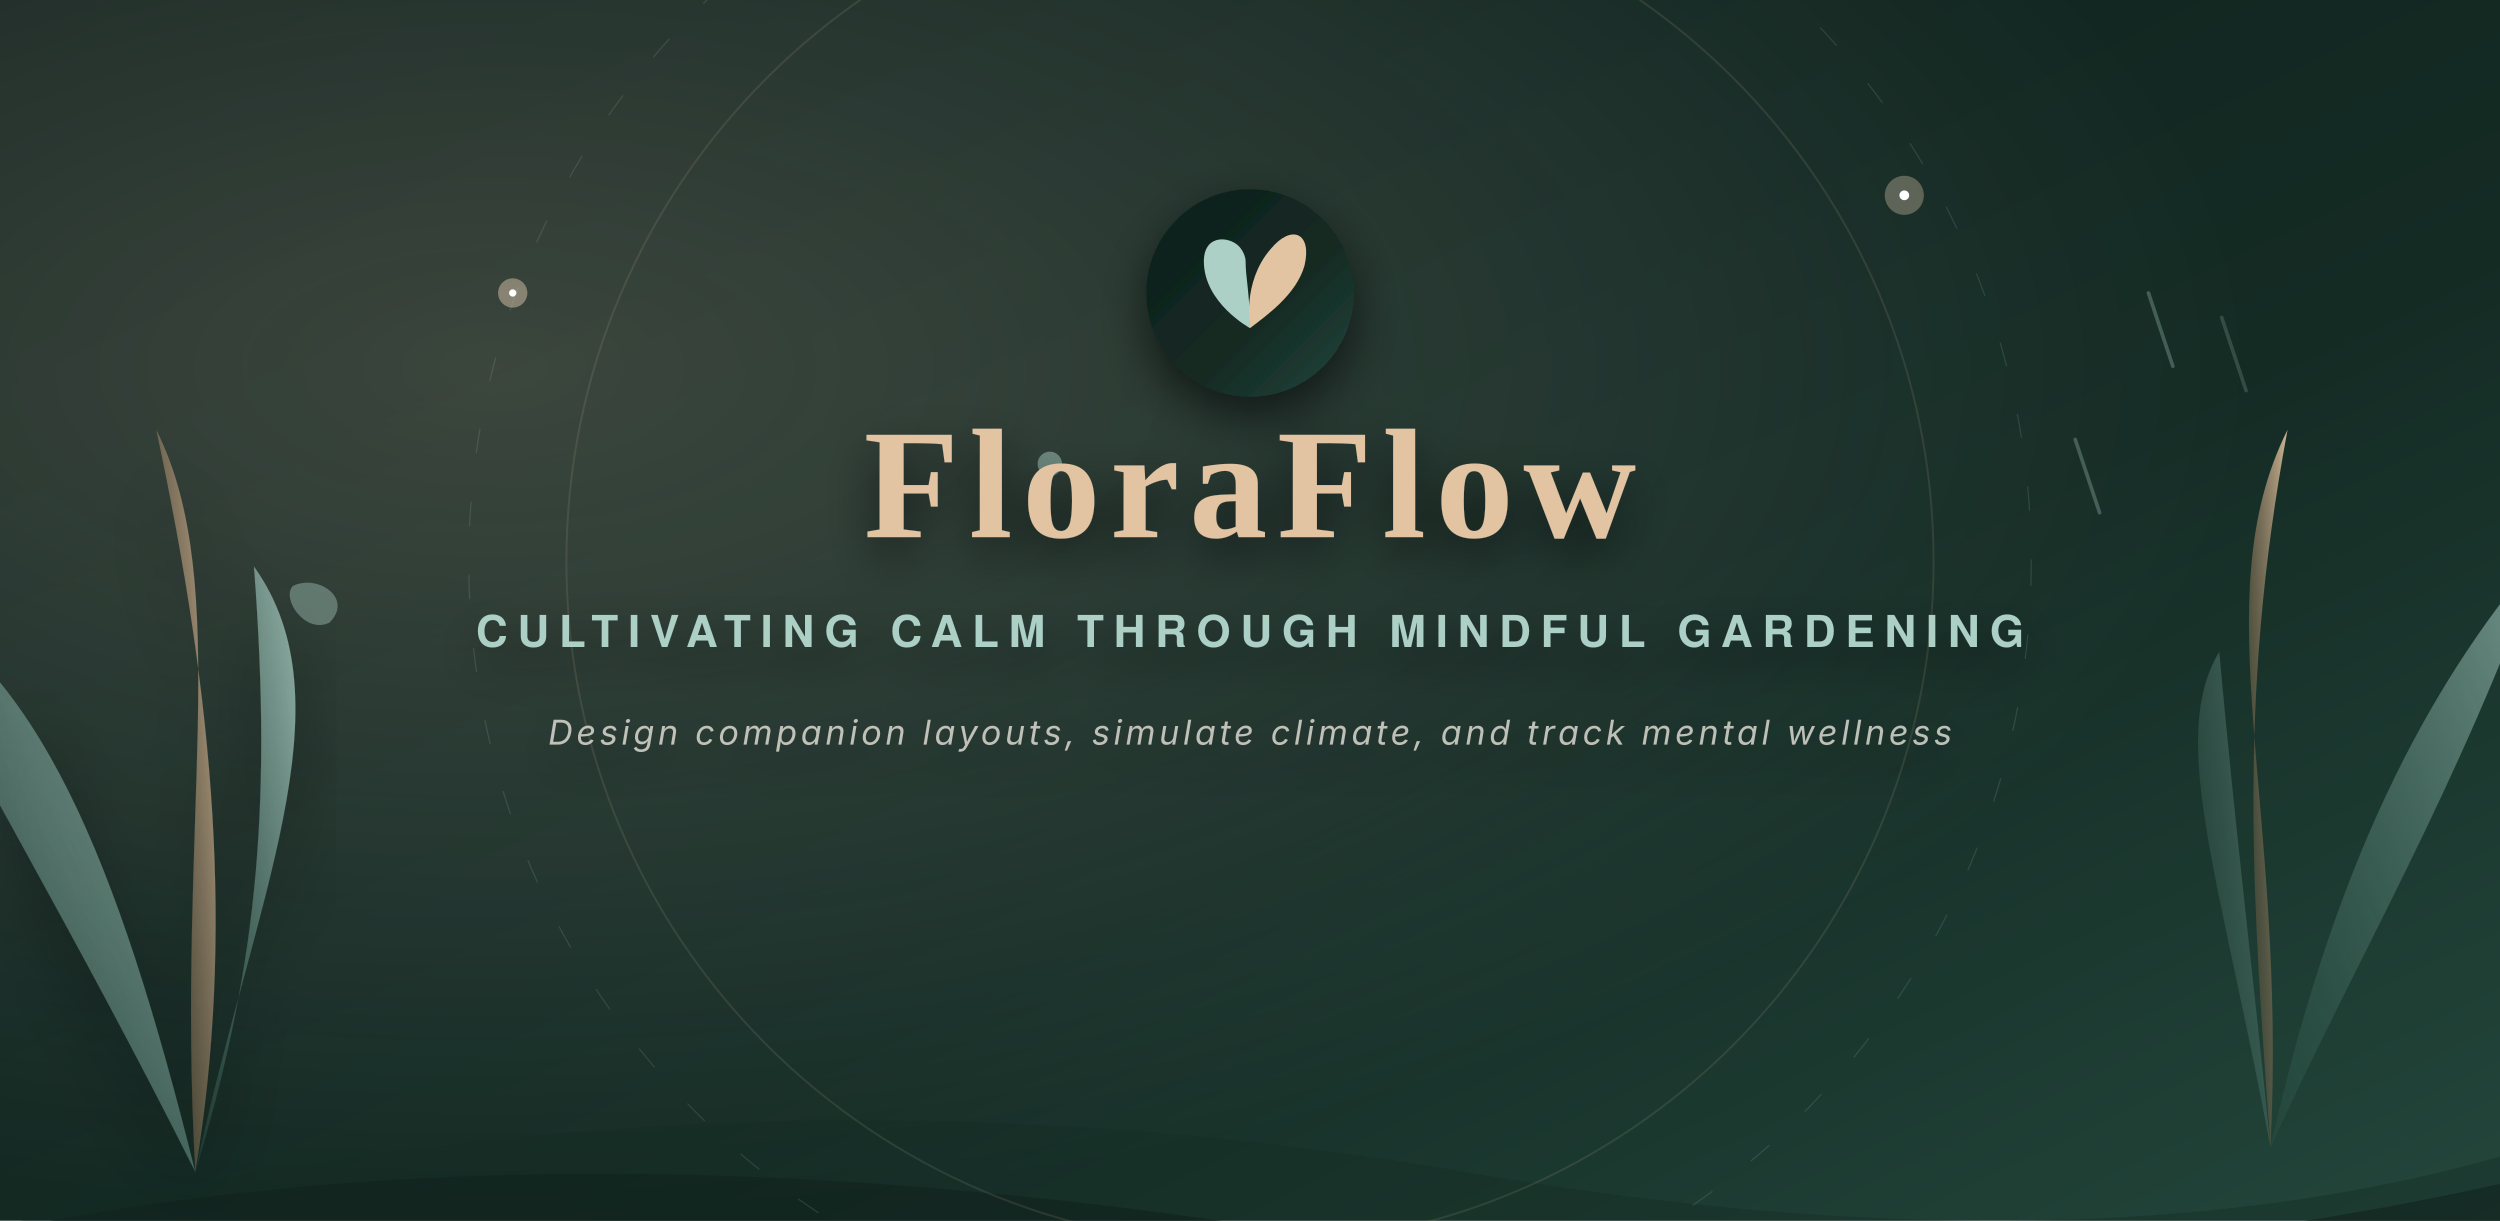
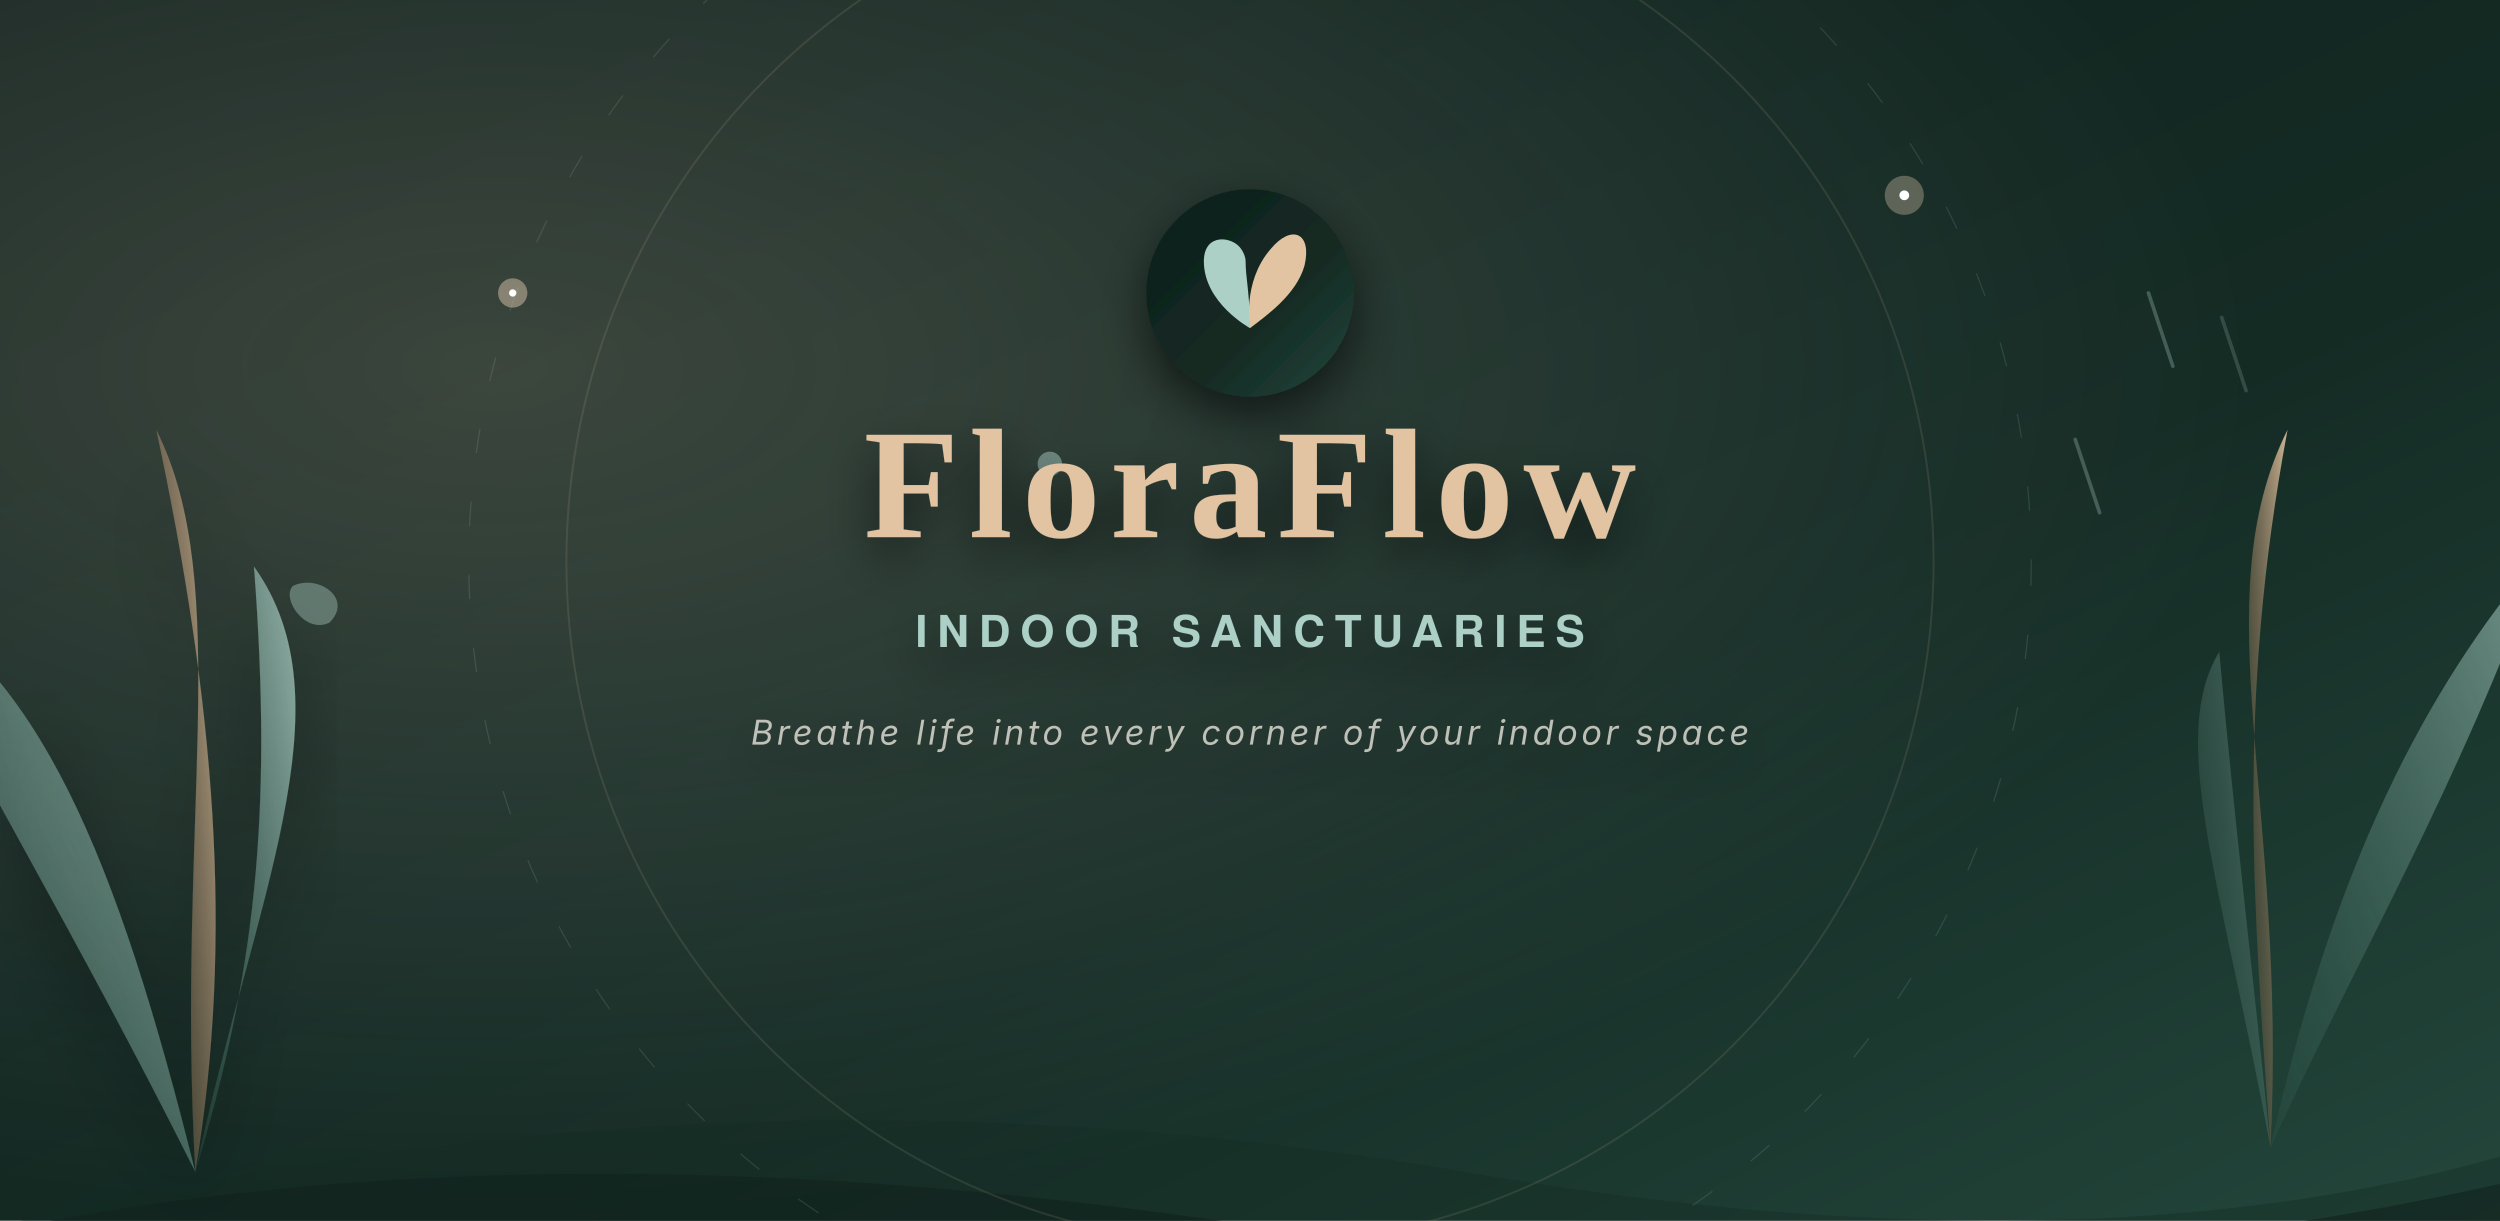
<svg xmlns="http://www.w3.org/2000/svg" viewBox="0 0 1024 500" width="1024" height="500">
  <defs>
    <linearGradient id="mainBgGrad" x1="0%" y1="0%" x2="100%" y2="100%">
      <stop offset="0%" stop-color="#0E1E1A" />
      <stop offset="60%" stop-color="#142B24" />
      <stop offset="100%" stop-color="#23463B" />
    </linearGradient>
    <radialGradient id="sunGlow" cx="20%" cy="30%" r="70%">
      <stop offset="0%" stop-color="#FFE2C4" stop-opacity="0.18" />
      <stop offset="100%" stop-color="#FFFFFF" stop-opacity="0" />
    </radialGradient>
    <linearGradient id="foliageSageGrad" x1="0%" y1="100%" x2="100%" y2="0%">
      <stop offset="0%" stop-color="#3A6C5E" stop-opacity="0.2" />
      <stop offset="100%" stop-color="#ACCFC6" stop-opacity="0.8" />
    </linearGradient>
    <linearGradient id="foliageGoldGrad" x1="0%" y1="100%" x2="100%" y2="0%">
      <stop offset="0%" stop-color="#553F28" stop-opacity="0.3" />
      <stop offset="100%" stop-color="#E2C4A2" stop-opacity="0.9" />
    </linearGradient>
    <filter id="softShadow" x="-10%" y="-10%" width="120%" height="120%">
      <feDropShadow dx="0" dy="8" stdDeviation="10" flood-color="#000000" flood-opacity="0.6" />
    </filter>
  </defs>
  <rect width="1024" height="500" fill="url(#mainBgGrad)" />
  <rect width="1024" height="500" fill="url(#sunGlow)" />
  <path d="M-100,530 Q250,420 600,480 T1150,420 L1150,550 L-100,550 Z" fill="#152B24" opacity="0.4" />
  <path d="M-100,530 Q150,450 500,500 T1150,450 L1150,550 L-100,550 Z" fill="#11221D" opacity="0.6" />
  <g transform="translate(80, 480) scale(1.6)" filter="url(#softShadow)">
    <path d="M0,0 C-20,-80 -40,-130 -80,-150 C-60,-110 -30,-60 0,0" fill="url(#foliageSageGrad)" />
    <path d="M0,0 C-5,-90 10,-150 -10,-190 C5,-120 10,-60 0,0" fill="url(#foliageGoldGrad)" />
    <path d="M0,0 C15,-70 40,-120 15,-155 C20,-90 15,-50 0,0" fill="url(#foliageSageGrad)" />
  </g>
  <g transform="translate(930, 470) scale(1.4)">
    <path d="M0,0 C20,-90 50,-140 80,-175 C55,-105 25,-55 0,0" fill="url(#foliageSageGrad)" opacity="0.8" />
    <path d="M0,0 C5,-100 -20,-160 5,-210 C-10,-130 -5,-70 0,0" fill="url(#foliageGoldGrad)" />
    <path d="M0,0 C-15,-80 -30,-120 -15,-145 C-10,-90 -5,-50 0,0" fill="url(#foliageSageGrad)" opacity="0.5" />
  </g>
  <circle cx="210" cy="120" r="6" fill="#FFE2C4" opacity="0.4" filter="url(#softShadow)" />
  <circle cx="210" cy="120" r="1.5" fill="#FFFFFF" />
  <circle cx="780" cy="80" r="8" fill="#FFE2C4" opacity="0.3" />
  <circle cx="780" cy="80" r="2" fill="#FFFFFF" />
  <circle cx="430" cy="190" r="5" fill="#ACCFC6" opacity="0.5" />
  <line x1="880" y1="120" x2="890" y2="150" stroke="#ACCFC6" stroke-width="1.5" opacity="0.3" stroke-linecap="round" />
  <line x1="910" y1="130" x2="920" y2="160" stroke="#ACCFC6" stroke-width="1.5" opacity="0.2" stroke-linecap="round" />
  <line x1="850" y1="180" x2="860" y2="210" stroke="#ACCFC6" stroke-width="1.5" opacity="0.3" stroke-linecap="round" />
  <path d="M120,240 C130,235 145,245 135,255 C125,260 115,245 120,240" fill="#ACCFC6" opacity="0.4" />
  <g transform="translate(512, 230)" text-anchor="middle" filter="url(#softShadow)">
    <g transform="translate(0, -110) scale(0.18)">
      <circle cx="0" cy="0" r="236" fill="url(#mainBgGrad)" />
      <path d="M0,80 C0,80 -105,23 -105,-72 C-105,-138 -39,-129 -20,-100 C-15,-93 -10,-82 -10,-72 C-10,-34 0,4 0,80 Z" fill="#ACCFC6" />
      <path d="M0,80 C0,80 -19,-24 47,-100 C94,-157 142,-138 124,-62 C105,4 38,51 0,80 Z" fill="#E2C4A2" />
    </g>
    <text y="-10" font-family="'Cinzel', 'Playfair Display', 'Didot', 'Georgia', 'Times New Roman', serif" font-size="64" font-weight="bold" fill="#E2C4A2" letter-spacing="4">FloraFlow</text>
-     <text y="35" font-family="'Montserrat', 'Space Grotesk', 'Helvetica Neue', sans-serif" font-size="18" font-weight="900" fill="#ACCFC6" letter-spacing="4">CULTIVATING CALM THROUGH MINDFUL GARDENING</text>
-     <text y="75" font-family="'Space Grotesk', 'Inter', 'Segoe UI', sans-serif" font-size="14" font-style="italic" fill="#E5E2D9" letter-spacing="1.5" opacity="0.8">Design companion layouts, simulate climate, and track mental wellness</text>
+     <text y="35" font-family="'Montserrat', 'Space Grotesk', 'Helvetica Neue', sans-serif" font-size="18" font-weight="900" fill="#ACCFC6" letter-spacing="4">INDOOR SANCTUARIES</text>
+     <text y="75" font-family="'Space Grotesk', 'Inter', 'Segoe UI', sans-serif" font-size="14" font-style="italic" fill="#E5E2D9" letter-spacing="1.5" opacity="0.8">Breathe life into every corner of your indoor space</text>
  </g>
  <circle cx="512" cy="230" r="280" fill="none" stroke="#E2C4A2" stroke-width="0.8" opacity="0.12" />
  <circle cx="512" cy="230" r="320" fill="none" stroke="#ACCFC6" stroke-width="0.5" stroke-dasharray="10 20" opacity="0.15" />
</svg>
